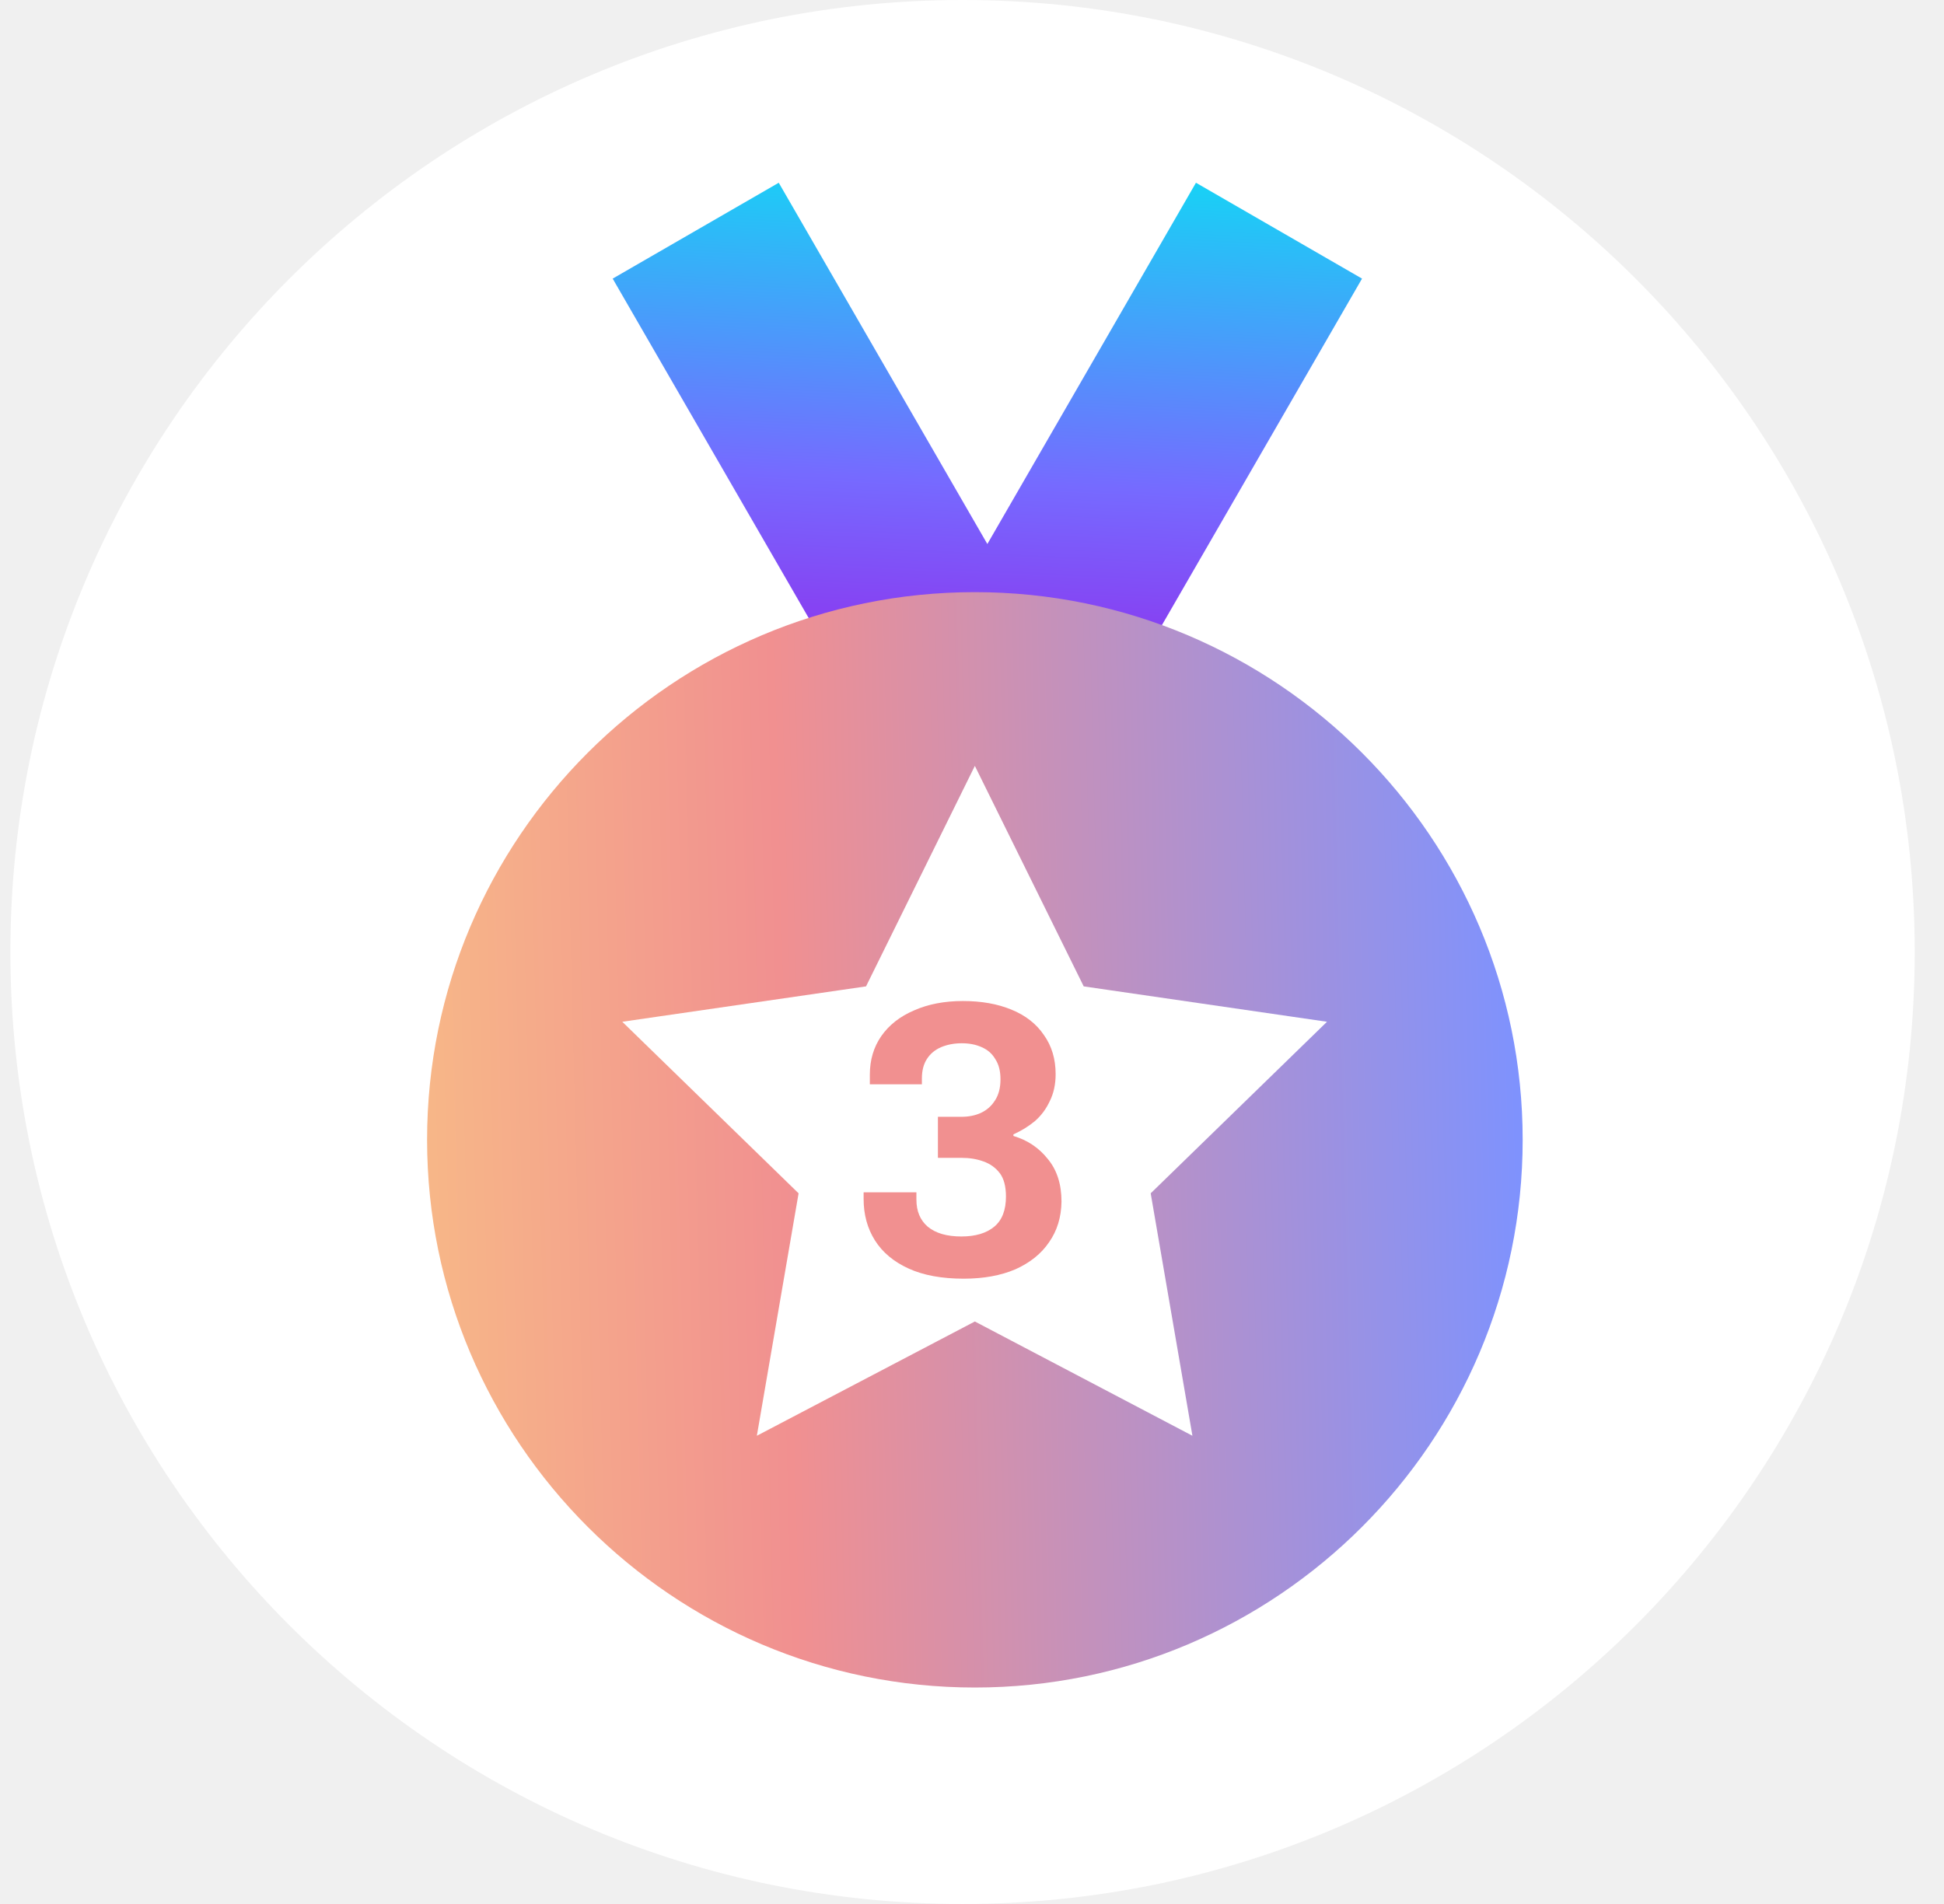
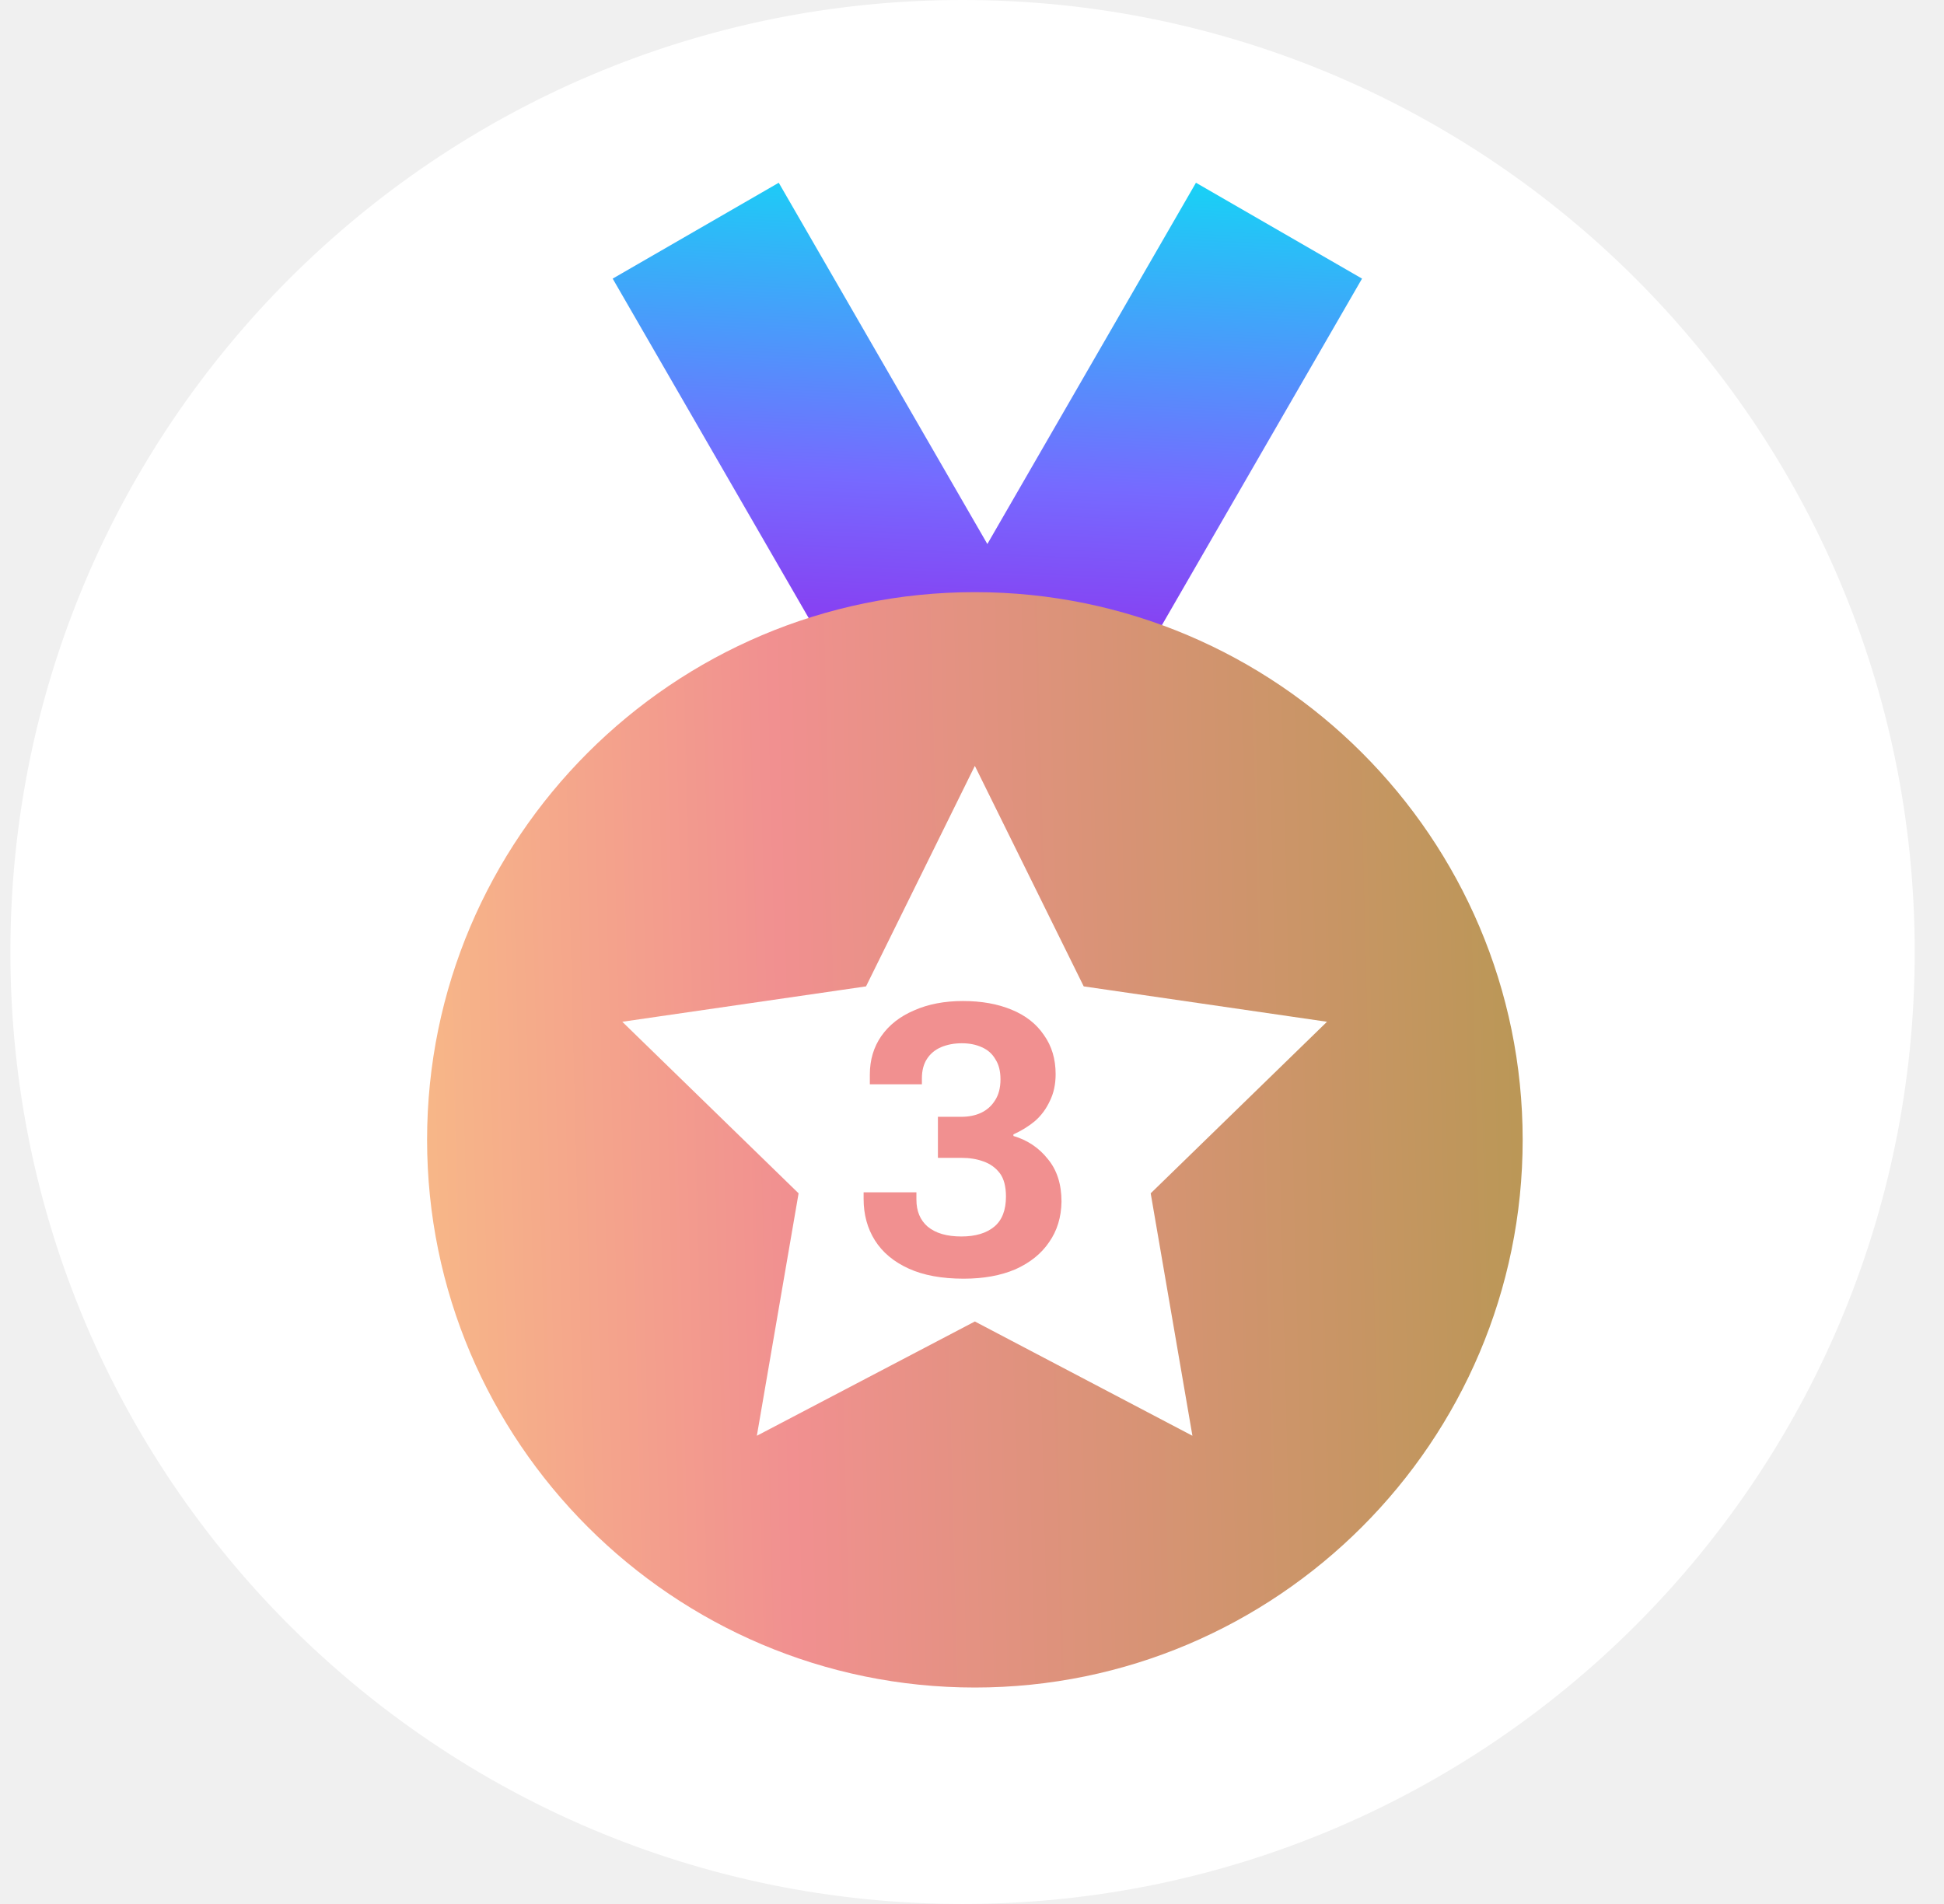
<svg xmlns="http://www.w3.org/2000/svg" width="49" height="48" viewBox="0 0 49 48" fill="none">
  <circle cx="24.262" cy="24" r="24" fill="white" />
  <path d="M24.291 32.236C23.739 32.236 23.276 32.151 22.901 31.98C22.527 31.809 22.244 31.573 22.053 31.27C21.863 30.968 21.768 30.619 21.768 30.225V30.058H23.099V30.245C23.099 30.534 23.194 30.761 23.384 30.925C23.582 31.089 23.864 31.172 24.232 31.172C24.587 31.172 24.863 31.089 25.061 30.925C25.258 30.761 25.356 30.508 25.356 30.166C25.356 29.91 25.304 29.712 25.199 29.574C25.093 29.436 24.955 29.338 24.785 29.279C24.62 29.219 24.439 29.19 24.242 29.19H23.641V28.155H24.232C24.416 28.155 24.581 28.122 24.725 28.056C24.877 27.984 24.995 27.879 25.08 27.741C25.172 27.602 25.218 27.425 25.218 27.208C25.218 27.004 25.176 26.837 25.09 26.705C25.011 26.567 24.896 26.465 24.745 26.4C24.6 26.334 24.433 26.301 24.242 26.301C24.052 26.301 23.877 26.334 23.72 26.4C23.569 26.465 23.45 26.564 23.365 26.695C23.279 26.827 23.237 26.991 23.237 27.188V27.336H21.925V27.09C21.925 26.722 22.021 26.4 22.211 26.124C22.408 25.841 22.684 25.624 23.039 25.473C23.394 25.315 23.805 25.236 24.272 25.236C24.738 25.236 25.146 25.309 25.494 25.453C25.849 25.598 26.122 25.811 26.313 26.094C26.51 26.37 26.608 26.699 26.608 27.08C26.608 27.336 26.559 27.563 26.46 27.76C26.369 27.957 26.244 28.125 26.086 28.263C25.928 28.395 25.747 28.506 25.544 28.598V28.638C25.899 28.743 26.188 28.937 26.411 29.219C26.641 29.495 26.756 29.854 26.756 30.294C26.75 30.688 26.645 31.03 26.441 31.319C26.244 31.609 25.961 31.835 25.593 32C25.225 32.157 24.791 32.236 24.291 32.236Z" fill="#F19090" />
  <path fill-rule="evenodd" clip-rule="evenodd" d="M19.629 4.607L15.443 7.024L22.492 19.232L24.887 17.849L27.282 19.232L34.331 7.024L30.145 4.607L24.887 13.715L19.629 4.607Z" fill="url(#paint0_linear_3208_821)" />
  <path d="M24.572 14.928C16.961 14.928 10.765 21.124 10.765 28.735C10.765 36.346 16.961 42.543 24.572 42.543C32.183 42.543 38.38 36.347 38.38 28.735C38.38 21.124 32.181 14.928 24.572 14.928ZM30.056 36.196L24.572 33.315L19.077 36.196L20.129 30.084L15.685 25.759L21.829 24.867L24.572 19.308L27.316 24.867L33.448 25.759L29.004 30.084L30.056 36.196Z" fill="url(#paint1_linear_3208_821)" />
  <defs>
    <linearGradient id="paint0_linear_3208_821" x1="26.197" y1="4.607" x2="25.518" y2="19.262" gradientUnits="userSpaceOnUse">
      <stop stop-color="#1ACFF6" />
      <stop offset="0.52" stop-color="#766AFF" />
      <stop offset="1" stop-color="#9718E5" />
    </linearGradient>
    <linearGradient id="paint1_linear_3208_821" x1="-1.229" y1="28.735" x2="38.556" y2="27.742" gradientUnits="userSpaceOnUse">
      <stop stop-color="#FFEA7D" />
      <stop offset="0.527" stop-color="#F19090" />
-       <stop offset="1" stop-color="#7D92FF" />
+       <stop offset="1" stop-color="#ba9756" />
    </linearGradient>
  </defs>
</svg>
